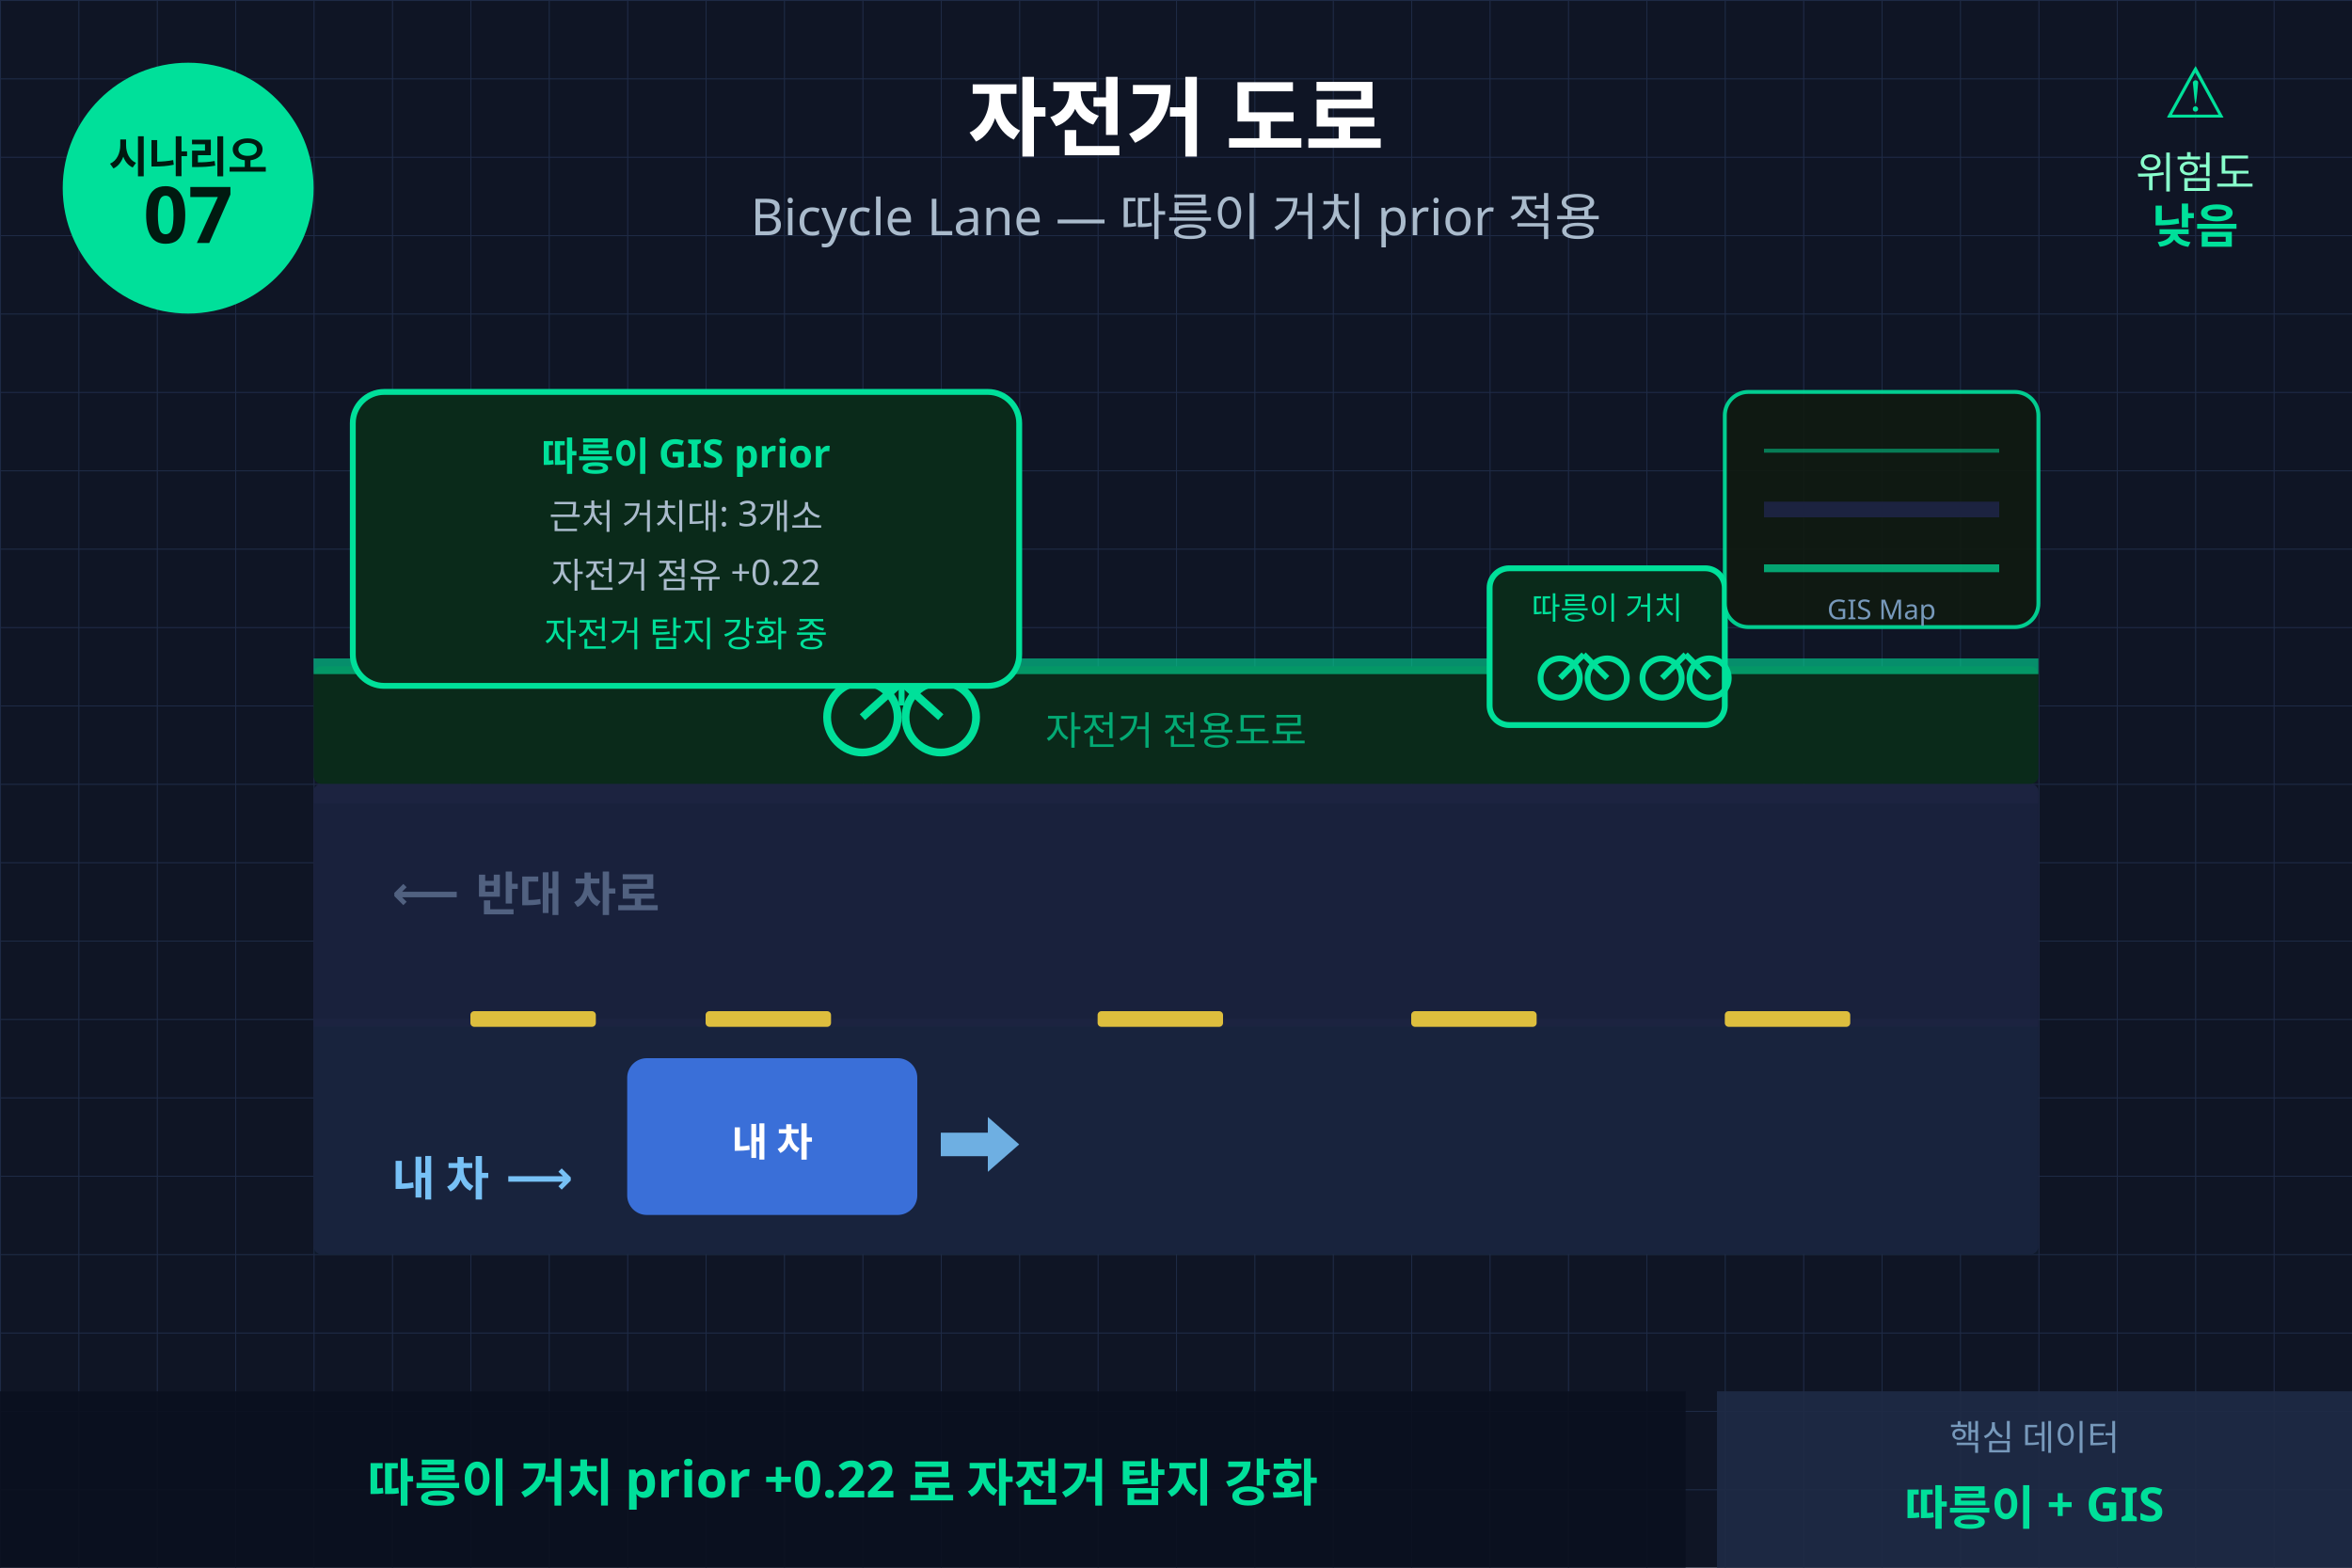
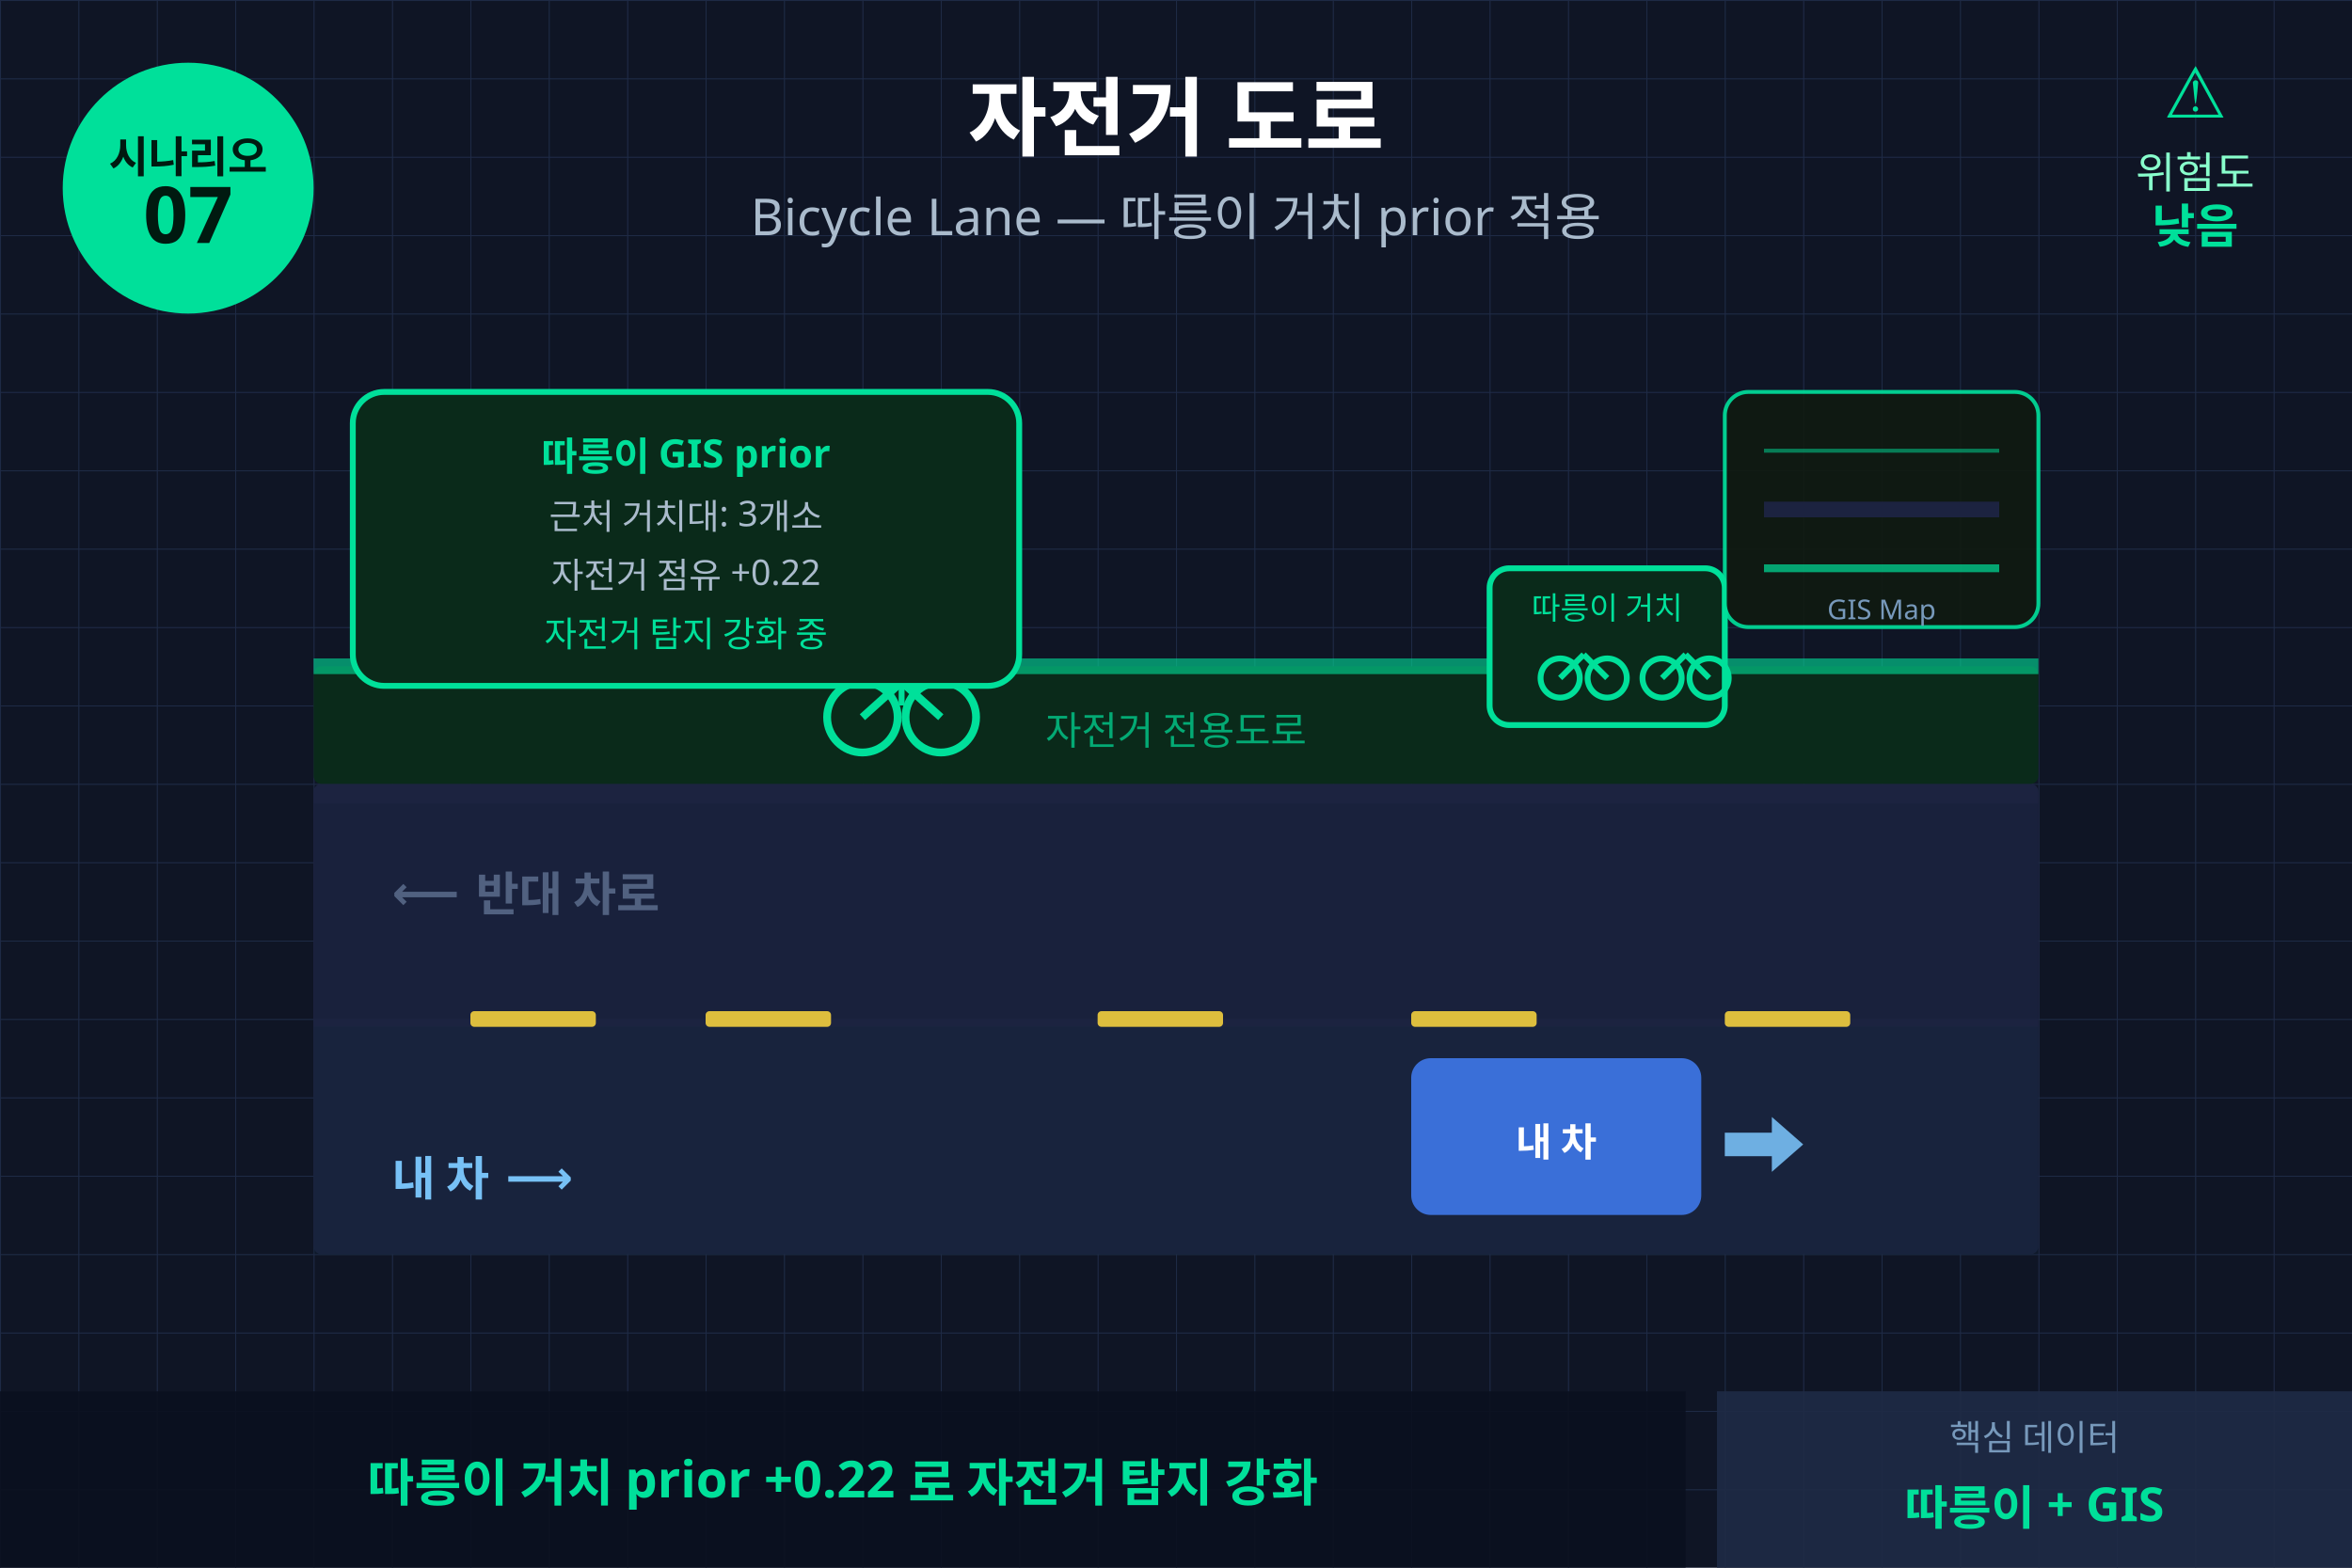
<svg xmlns="http://www.w3.org/2000/svg" viewBox="0 0 600 400" width="600" height="400" font-family="'Malgun Gothic','Apple SD Gothic Neo','Noto Sans KR',sans-serif">
  <rect width="600" height="400" fill="#0F1525" />
  <defs>
    <pattern id="grid7" width="20" height="20" patternUnits="userSpaceOnUse">
      <path d="M20 0 L0 0 0 20" fill="none" stroke="#1E2A45" stroke-width="0.5" />
    </pattern>
  </defs>
  <rect width="600" height="400" fill="url(#grid7)" />
  <circle cx="48" cy="48" r="32" fill="#00E09A" />
  <text x="48" y="44" text-anchor="middle" font-size="11" fill="#001A10" font-weight="700">시나리오</text>
  <text x="48" y="62" text-anchor="middle" font-size="20" fill="#001A10" font-weight="900">07</text>
  <text x="300" y="38" text-anchor="middle" font-size="22" font-weight="800" fill="white">자전거 도로</text>
  <text x="300" y="60" text-anchor="middle" font-size="13" fill="#AABBCC">Bicycle Lane — 따릉이 거치 prior 적용</text>
  <text x="560" y="30" text-anchor="middle" font-size="18" fill="#00E09A">⚠</text>
  <text x="560" y="48" text-anchor="middle" font-size="11" fill="#88FFCC">위험도</text>
  <text x="560" y="62" text-anchor="middle" font-size="12" fill="#00E09A" font-weight="700">낮음</text>
  <rect x="80" y="200" width="440" height="120" rx="2" fill="#1C2340" />
  <rect x="80" y="205" width="440" height="55" fill="#162038" opacity="0.45" />
  <rect x="80" y="262" width="440" height="58" fill="#0F2335" opacity="0.30" />
  <rect x="120" y="258" width="32" height="4" rx="1" fill="#FFD93D" opacity="0.85" />
  <rect x="180" y="258" width="32" height="4" rx="1" fill="#FFD93D" opacity="0.85" />
  <rect x="280" y="258" width="32" height="4" rx="1" fill="#FFD93D" opacity="0.85" />
  <rect x="360" y="258" width="32" height="4" rx="1" fill="#FFD93D" opacity="0.85" />
  <rect x="440" y="258" width="32" height="4" rx="1" fill="#FFD93D" opacity="0.85" />
  <text x="100" y="232" font-size="12" font-weight="900" fill="#5A6C8C" opacity="0.85">⟵  반대 차로</text>
  <text x="100" y="305" font-size="12" font-weight="900" fill="#7CC8FF" opacity="0.95">내 차 ⟶</text>
  <rect x="80" y="170" width="440" height="30" rx="2" fill="#0A2A1A" />
  <rect x="80" y="168" width="440" height="4" fill="#00E09A" opacity="0.6" />
  <text x="300" y="190" text-anchor="middle" font-size="10" fill="#00E09A" opacity="0.7">자전거 전용도로</text>
  <g>
    <circle cx="220" cy="183" r="9" fill="none" stroke="#00E09A" stroke-width="2" />
    <circle cx="240" cy="183" r="9" fill="none" stroke="#00E09A" stroke-width="2" />
    <line x1="220" y1="183" x2="230" y2="174" stroke="#00E09A" stroke-width="2" />
    <line x1="230" y1="174" x2="240" y2="183" stroke="#00E09A" stroke-width="2" />
    <line x1="230" y1="174" x2="230" y2="180" stroke="#00E09A" stroke-width="1.5" />
    <circle cx="230" cy="168" r="5" fill="#00CC88" />
    <animate attributeName="opacity" values="0.7;1;0.7" dur="1.8s" repeatCount="indefinite" />
  </g>
  <g transform="translate(380, 145)">
    <rect x="0" y="0" width="60" height="40" rx="5" fill="#0A2A1A" stroke="#00E09A" stroke-width="1.5" />
    <text x="30" y="13" text-anchor="middle" font-size="8" fill="#00E09A">따릉이 거치</text>
    <circle cx="18" cy="28" r="5" fill="none" stroke="#00E09A" stroke-width="1.5" />
    <circle cx="30" cy="28" r="5" fill="none" stroke="#00E09A" stroke-width="1.5" />
    <line x1="18" y1="28" x2="24" y2="22" stroke="#00E09A" stroke-width="1.5" />
    <line x1="24" y1="22" x2="30" y2="28" stroke="#00E09A" stroke-width="1.5" />
    <circle cx="44" cy="28" r="5" fill="none" stroke="#00E09A" stroke-width="1.5" />
    <line x1="44" y1="28" x2="50" y2="22" stroke="#00E09A" stroke-width="1.5" />
    <line x1="50" y1="22" x2="56" y2="28" stroke="#00E09A" stroke-width="1.5" />
    <circle cx="56" cy="28" r="5" fill="none" stroke="#00E09A" stroke-width="1.5" />
  </g>
  <rect x="90" y="100" width="170" height="75" rx="8" fill="#0A2A1A" stroke="#00E09A" stroke-width="1.5" />
  <text x="175" y="120" text-anchor="middle" font-size="10" fill="#00E09A" font-weight="700">따릉이 GIS prior</text>
  <text x="175" y="135" text-anchor="middle" font-size="9" fill="#AABBCC">근처 거치대: 3개소</text>
  <text x="175" y="150" text-anchor="middle" font-size="9" fill="#AABBCC">자전거 점유 +0.22</text>
  <text x="175" y="165" text-anchor="middle" font-size="9" fill="#00E09A">자전거 탐지 강화 중</text>
-   <rect x="160" y="270" width="74" height="40" rx="5" fill="#3A6FD8" />
-   <text x="197" y="295" text-anchor="middle" font-size="10" fill="white" font-weight="800">내 차</text>
-   <polygon points="240,289 252,289 252,285 260,292 252,299 252,295 240,295" fill="#7CC8FF" opacity="0.85" />
+   <rect x="360" y="270" width="74" height="40" rx="5" fill="#3A6FD8" />
+   <text x="397" y="295" text-anchor="middle" font-size="10" fill="white" font-weight="800">내 차</text>
+   <polygon points="440,289 452,289 452,285 460,292 452,299 452,295 440,295" fill="#7CC8FF" opacity="0.85" />
  <g transform="translate(440, 100)">
    <rect x="0" y="0" width="80" height="60" rx="6" fill="#0F1A10" stroke="#00E09A" stroke-width="1" opacity="0.9" />
    <line x1="10" y1="15" x2="70" y2="15" stroke="#00E09A" stroke-width="1" opacity="0.5" />
    <line x1="10" y1="30" x2="70" y2="30" stroke="#1C2340" stroke-width="4" />
    <line x1="10" y1="45" x2="70" y2="45" stroke="#00E09A" stroke-width="2" opacity="0.7" />
    <text x="40" y="58" text-anchor="middle" font-size="7" fill="#7799BB">GIS Map</text>
  </g>
  <circle cx="220" cy="183" r="14" fill="none" stroke="#00E09A" stroke-width="1.5" opacity="0">
    <animate attributeName="r" values="14;30;14" dur="2s" repeatCount="indefinite" />
    <animate attributeName="opacity" values="0.7;0;0.7" dur="2s" repeatCount="indefinite" />
    <animateTransform attributeName="transform" type="translate" values="0,0;30,0;60,0" dur="4s" repeatCount="indefinite" />
  </circle>
  <rect x="0" y="355" width="430" height="45" fill="#0A0F1E" opacity="0.9" />
  <text x="215" y="383" text-anchor="middle" font-size="13" fill="#00E09A" font-weight="700">따릉이 거치 prior +0.22 로 자전거 탐지 강화</text>
  <rect x="438" y="355" width="162" height="45" fill="#1E2A45" opacity="0.9" />
  <text x="519" y="370" text-anchor="middle" font-size="9" fill="#7799BB">핵심 데이터</text>
  <text x="519" y="389" text-anchor="middle" font-size="12" fill="#00E09A" font-weight="800">따릉이 + GIS</text>
</svg>
